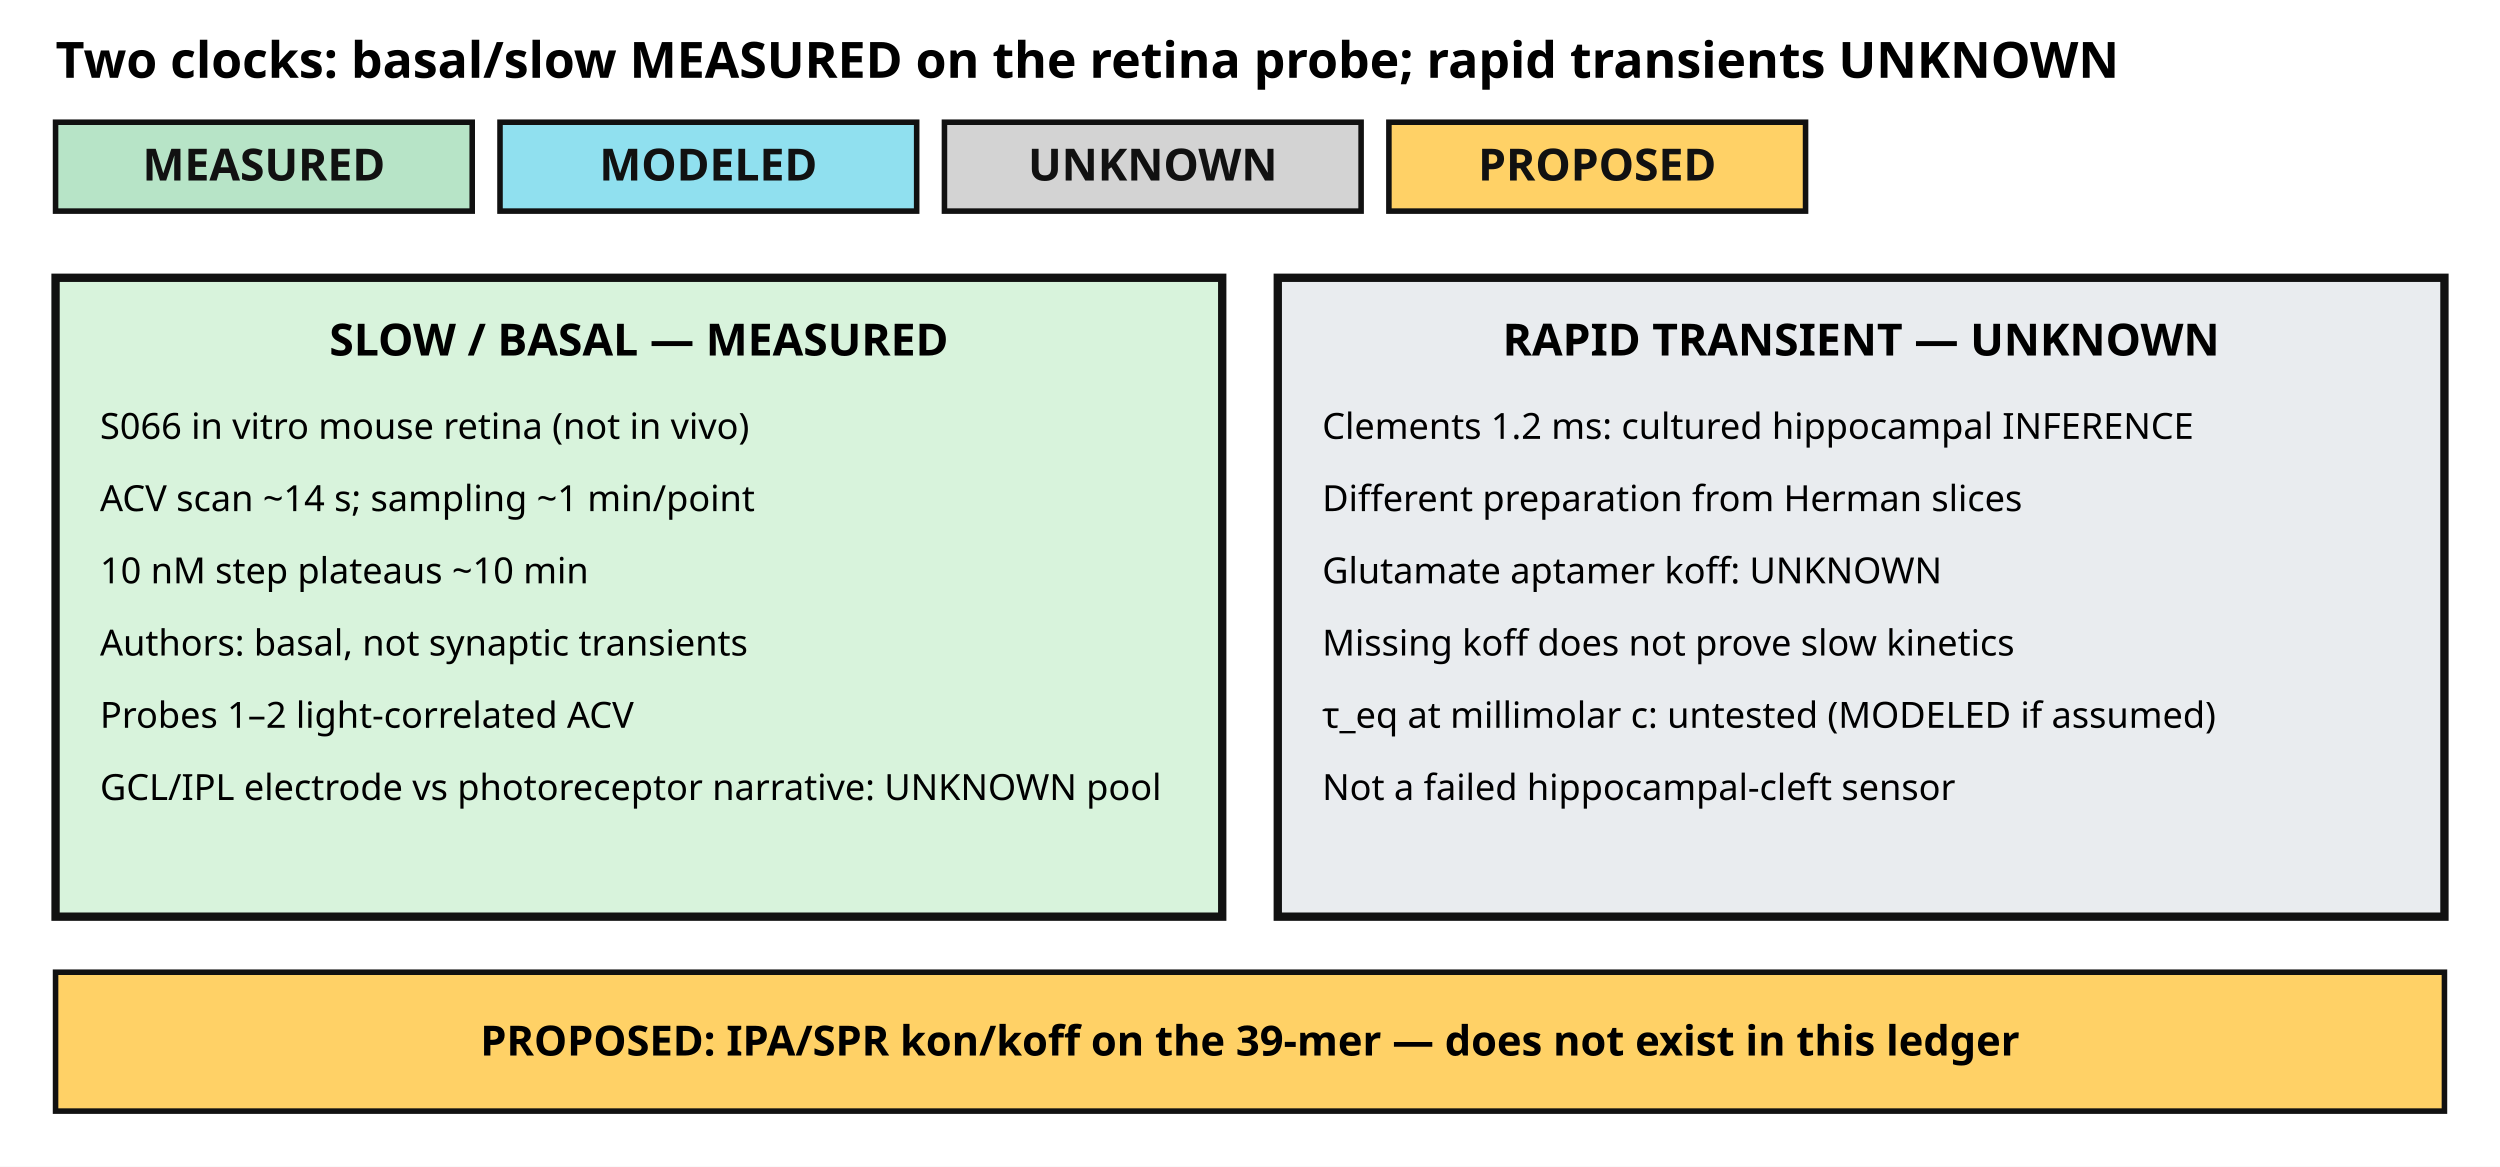
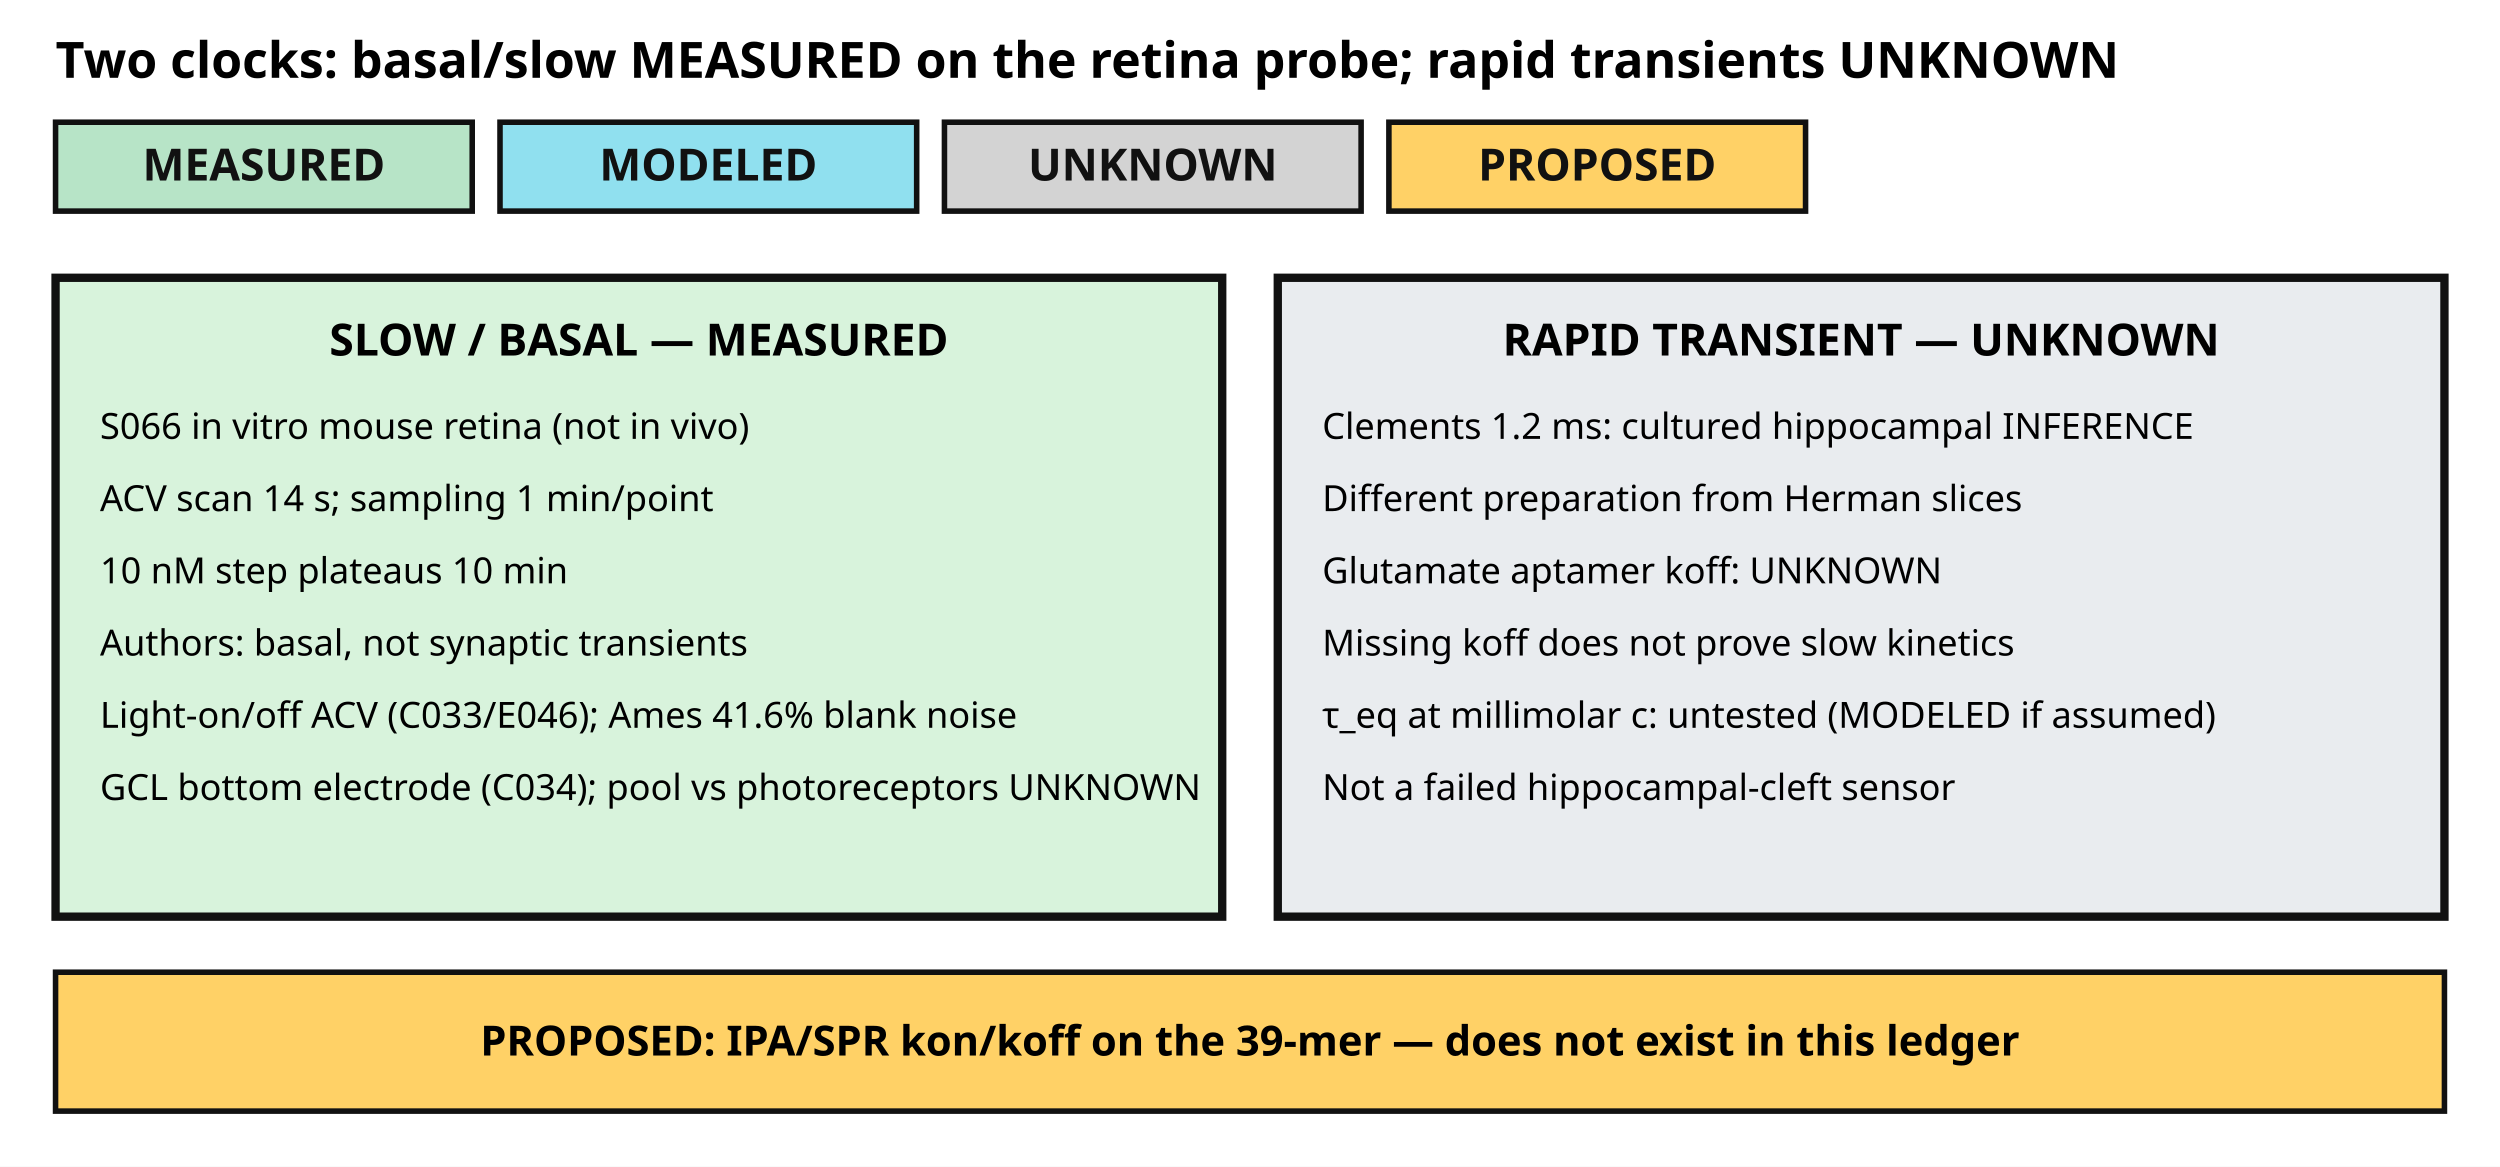
<svg xmlns="http://www.w3.org/2000/svg" width="900" height="420">
  <rect x="0" y="0" width="900" height="420" fill="#fff" />
  <text x="20" y="28" font-size="18" font-family="sans-serif" font-weight="bold">Two clocks: basal/slow MEASURED on the retina probe; rapid transients UNKNOWN</text>
  <rect x="20" y="44" width="150" height="32" fill="#b7e4c7" stroke="#111" stroke-width="2" />
  <text x="95.0" y="65.0" font-size="16" font-family="sans-serif" font-weight="bold" text-anchor="middle" fill="#111">MEASURED</text>
  <rect x="180" y="44" width="150" height="32" fill="#90e0ef" stroke="#111" stroke-width="2" />
  <text x="255.0" y="65.0" font-size="16" font-family="sans-serif" font-weight="bold" text-anchor="middle" fill="#111">MODELED</text>
  <rect x="340" y="44" width="150" height="32" fill="#d3d3d3" stroke="#111" stroke-width="2" />
  <text x="415.0" y="65.0" font-size="16" font-family="sans-serif" font-weight="bold" text-anchor="middle" fill="#111">UNKNOWN</text>
  <rect x="500" y="44" width="150" height="32" fill="#ffd166" stroke="#111" stroke-width="2" />
  <text x="575.0" y="65.0" font-size="16" font-family="sans-serif" font-weight="bold" text-anchor="middle" fill="#111">PROPOSED</text>
  <rect x="20" y="100" width="420" height="230" fill="#d8f3dc" stroke="#111" stroke-width="3" />
  <rect x="460" y="100" width="420" height="230" fill="#e9ecef" stroke="#111" stroke-width="3" />
  <text x="230" y="128" font-size="16" font-family="sans-serif" font-weight="bold" text-anchor="middle">SLOW / BASAL  —  MEASURED</text>
  <text x="670" y="128" font-size="16" font-family="sans-serif" font-weight="bold" text-anchor="middle">RAPID TRANSIENT  —  UNKNOWN</text>
  <text x="36" y="158" font-size="13" font-family="sans-serif">S066 in vitro mouse retina (not in vivo)</text>
-   <text x="36" y="184" font-size="13" font-family="sans-serif">ACV scan ~14 s; sampling ~1 min/point</text>
-   <text x="36" y="210" font-size="13" font-family="sans-serif">10 nM step plateaus ~10 min</text>
+   <text x="36" y="184" font-size="13" font-family="sans-serif">ACV scan 14 s; sampling 1 min/point</text>
+   <text x="36" y="210" font-size="13" font-family="sans-serif">10 nM step plateaus 10 min</text>
  <text x="36" y="236" font-size="13" font-family="sans-serif">Authors: basal, not synaptic transients</text>
-   <text x="36" y="262" font-size="13" font-family="sans-serif">Probes 1–2 light-correlated ACV</text>
-   <text x="36" y="288" font-size="13" font-family="sans-serif">GCL/IPL electrode vs photoreceptor narrative: UNKNOWN pool</text>
+   <text x="36" y="262" font-size="13" font-family="sans-serif">Light-on/off ACV (C033/E046); Ames 41.6% blank noise</text>
+   <text x="36" y="288" font-size="13" font-family="sans-serif">GCL bottom electrode (C034); pool vs photoreceptors UNKNOWN</text>
  <text x="476" y="158" font-size="13" font-family="sans-serif">Clements 1.2 ms: cultured hippocampal INFERENCE</text>
  <text x="476" y="184" font-size="13" font-family="sans-serif">Different preparation from Herman slices</text>
  <text x="476" y="210" font-size="13" font-family="sans-serif">Glutamate aptamer koff: UNKNOWN</text>
  <text x="476" y="236" font-size="13" font-family="sans-serif">Missing koff does not prove slow kinetics</text>
  <text x="476" y="262" font-size="13" font-family="sans-serif">τ_eq at millimolar c: untested (MODELED if assumed)</text>
  <text x="476" y="288" font-size="13" font-family="sans-serif">Not a failed hippocampal-cleft sensor</text>
  <rect x="20" y="350" width="860" height="50" fill="#ffd166" stroke="#111" stroke-width="2" />
  <text x="450" y="380" font-size="15" font-family="sans-serif" font-weight="bold" text-anchor="middle">PROPOSED: IPA/SPR kon/koff on the 39-mer — does not exist in this ledger</text>
</svg>
